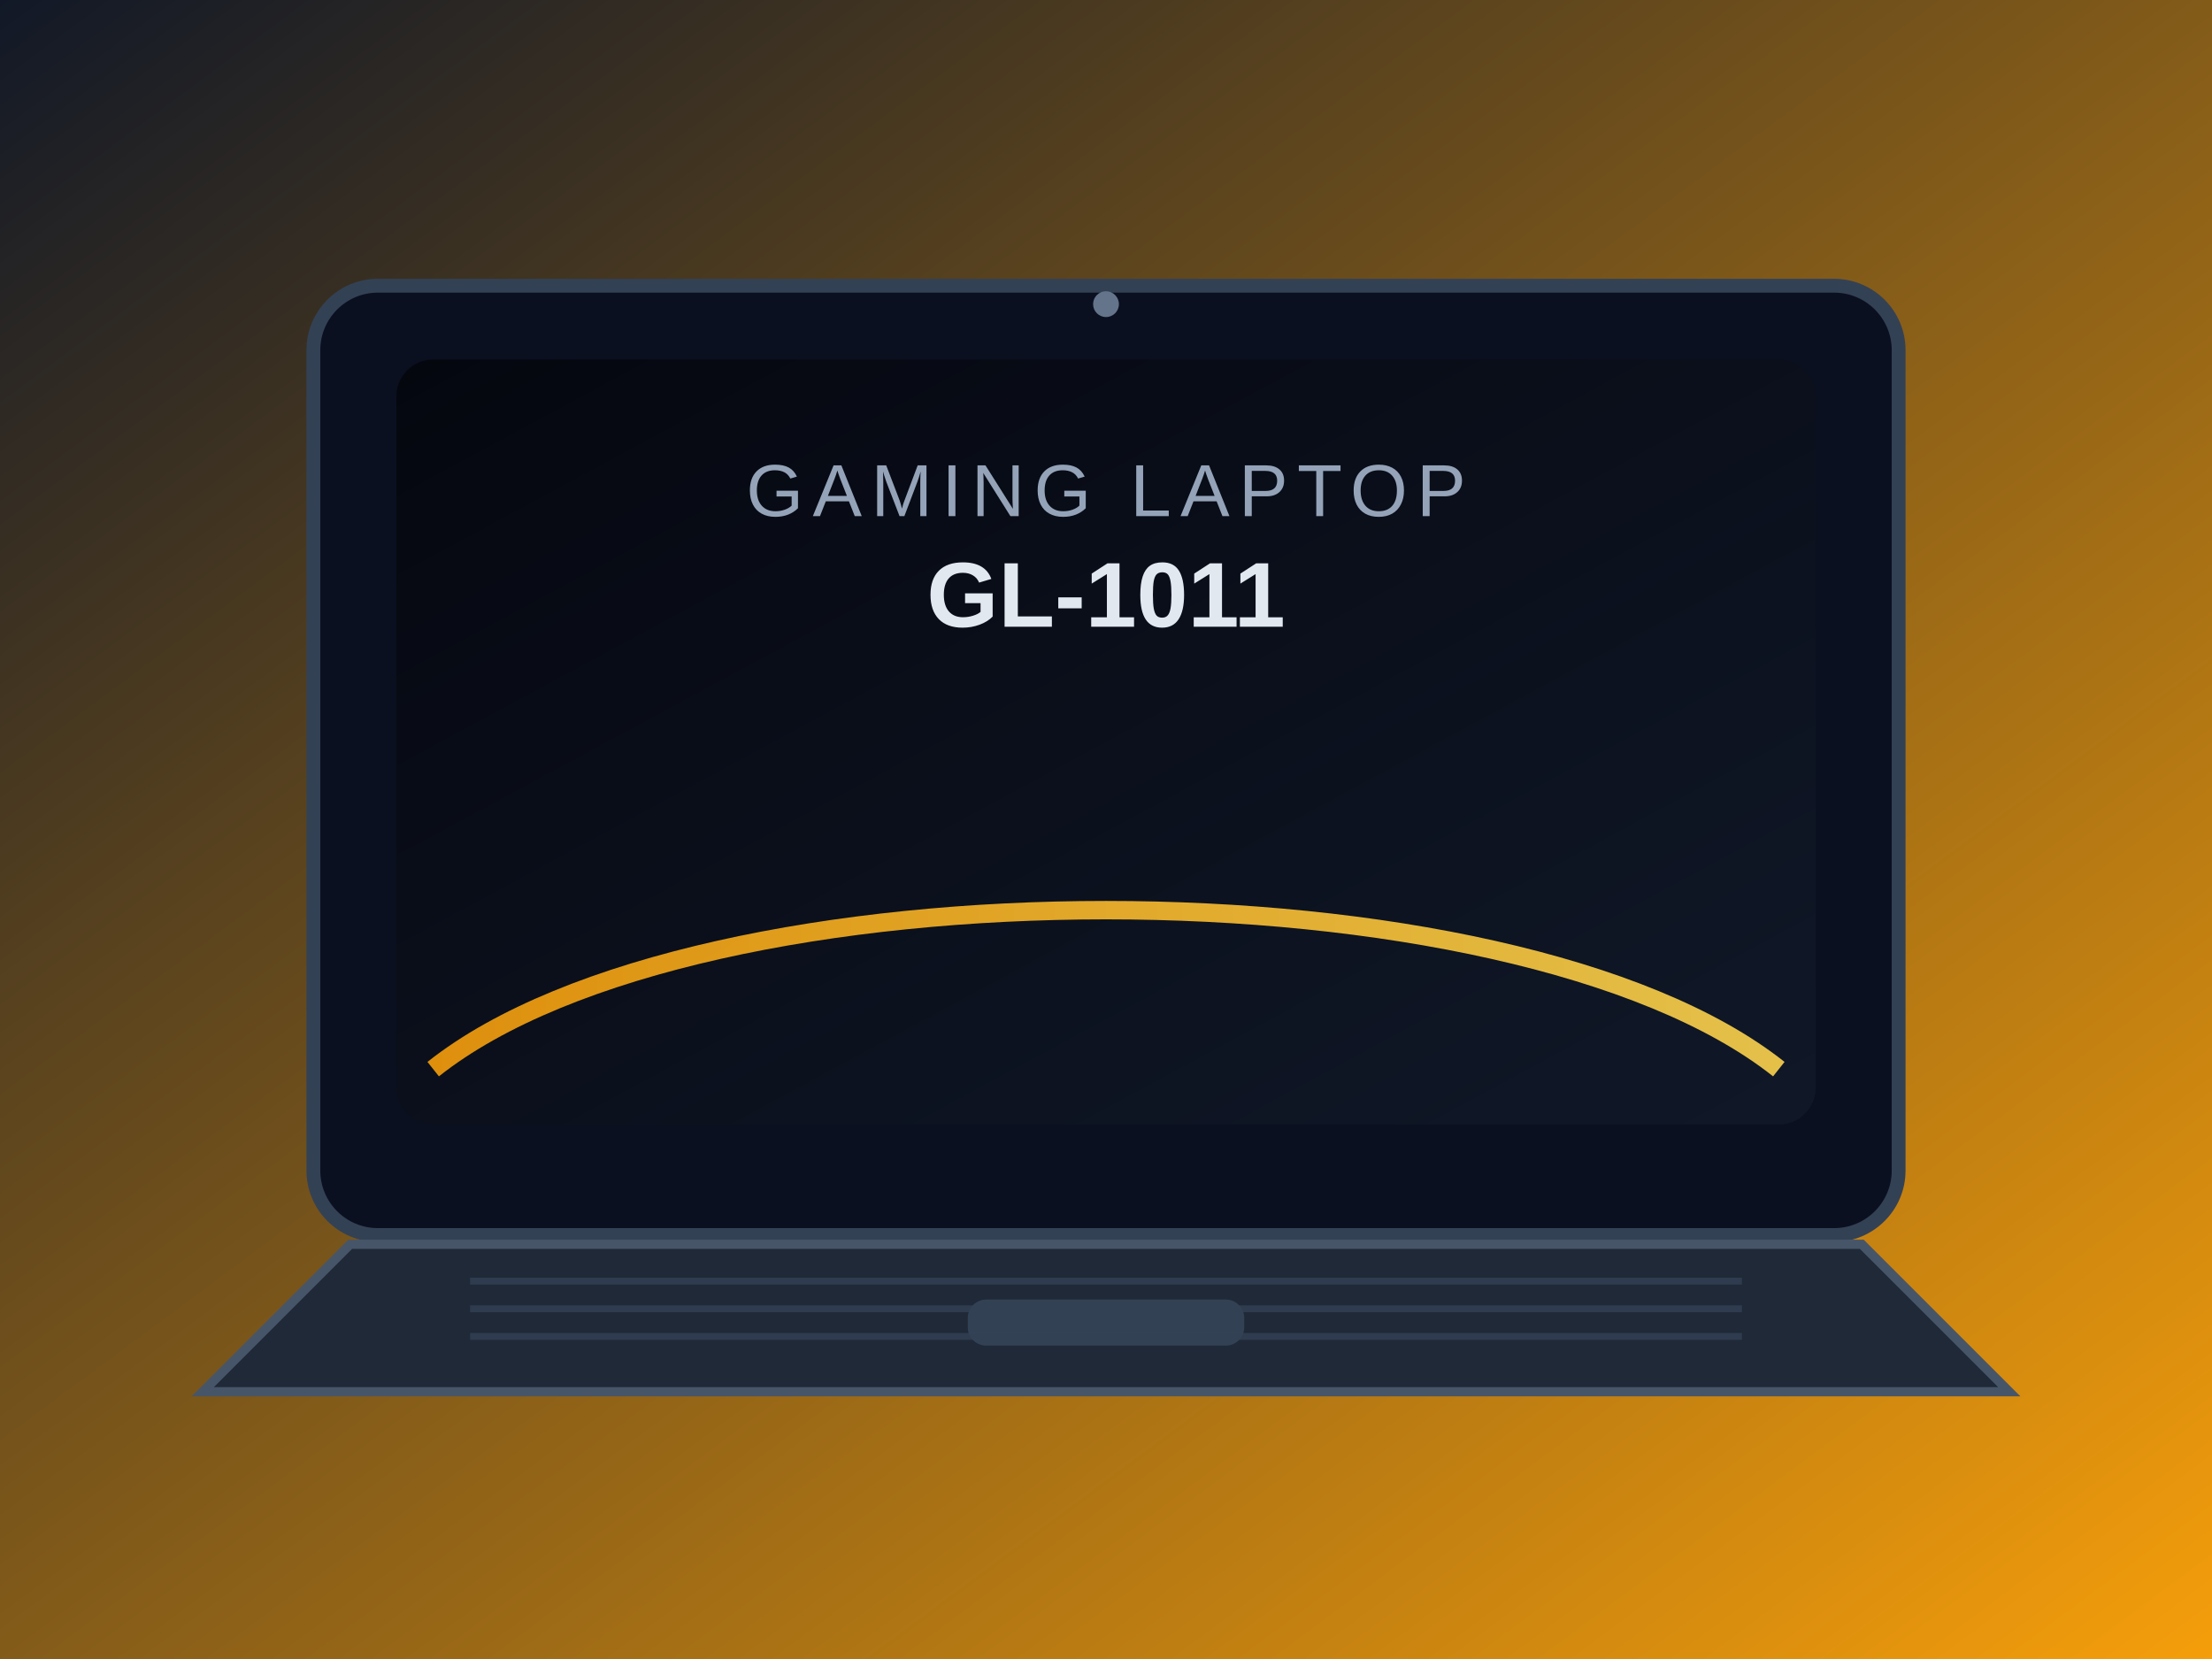
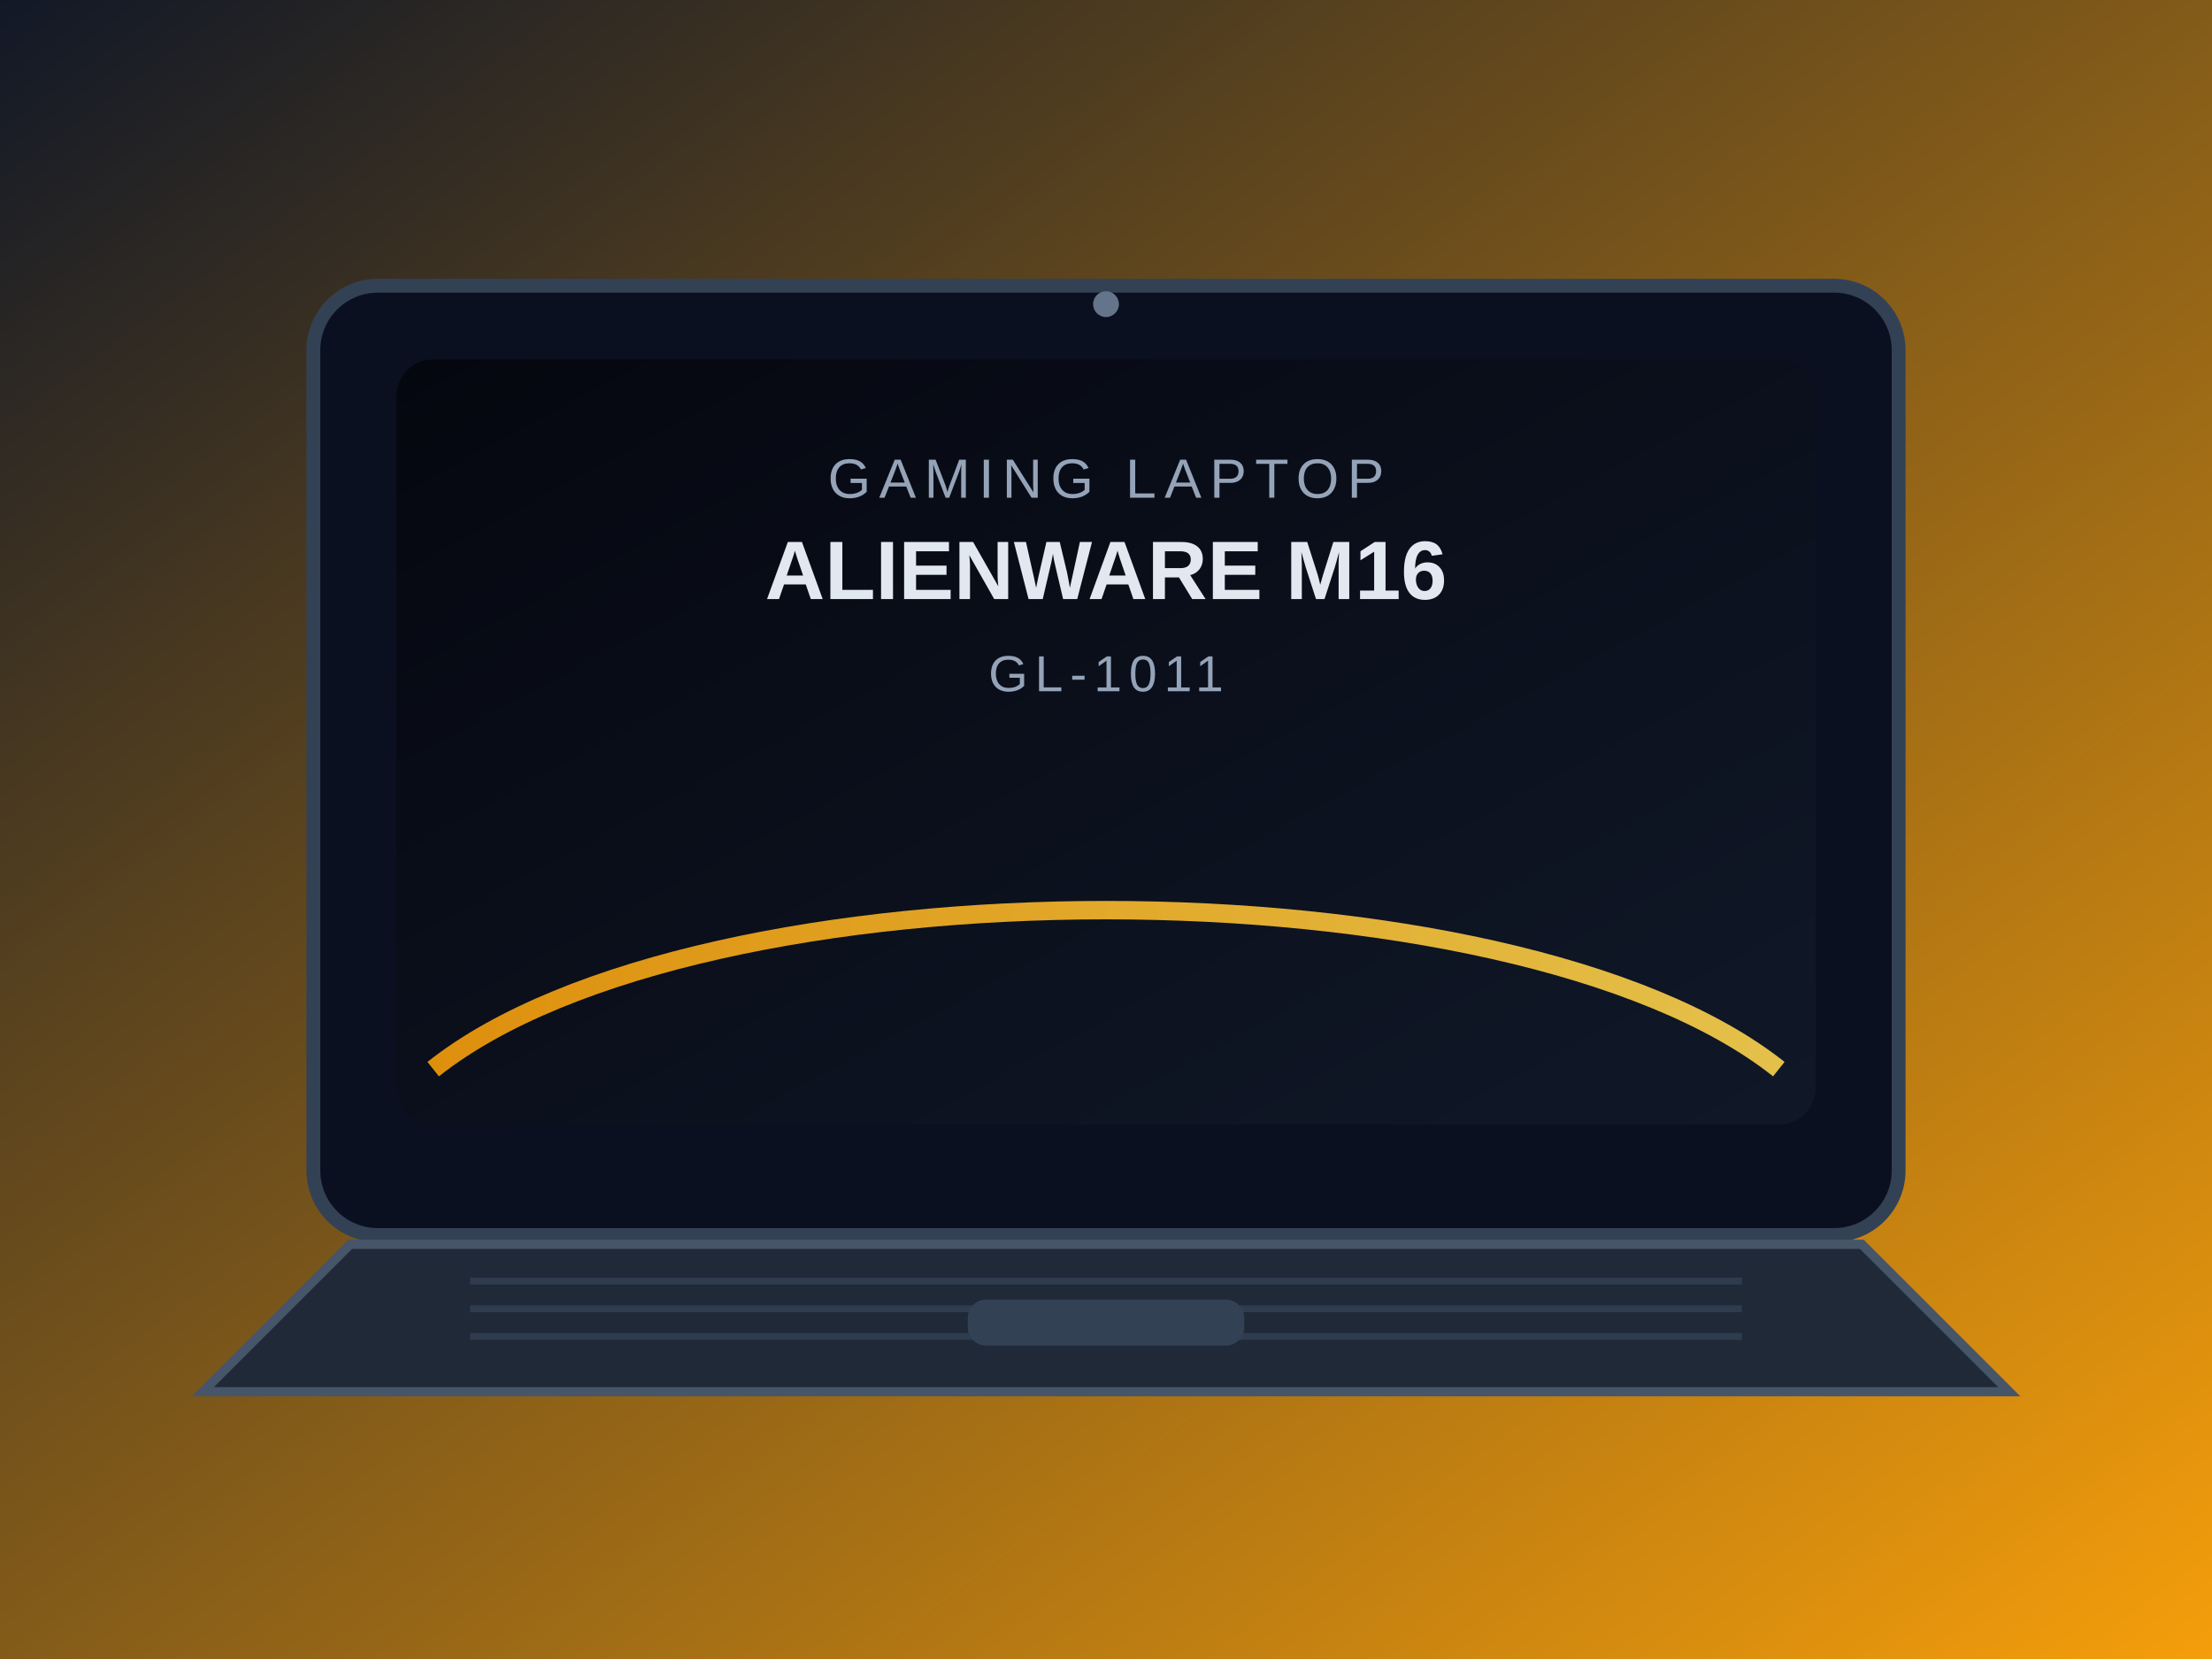
<svg xmlns="http://www.w3.org/2000/svg" width="480" height="360" viewBox="0 0 480 360" role="img" aria-labelledby="title desc">
  <defs>
    <linearGradient id="bg" x1="0" y1="0" x2="1" y2="1">
      <stop offset="0%" stop-color="#111827" />
      <stop offset="100%" stop-color="#f59e0b" />
    </linearGradient>
    <linearGradient id="screen" x1="0" y1="0" x2="1" y2="1">
      <stop offset="0%" stop-color="#05070f" />
      <stop offset="100%" stop-color="#101828" />
    </linearGradient>
    <linearGradient id="glow" x1="0" y1="0" x2="1" y2="0">
      <stop offset="0%" stop-color="#f59e0b" />
      <stop offset="100%" stop-color="#fcd34d" />
    </linearGradient>
  </defs>
  <rect x="0" y="0" width="480" height="360" fill="url(#bg)" />
  <rect x="68" y="62" width="344" height="206" rx="14" fill="#0b1020" stroke="#334155" stroke-width="3" />
  <rect x="86" y="78" width="308" height="166" rx="8" fill="url(#screen)" />
  <path d="M94 232 C152 186, 328 186, 386 232" fill="none" stroke="url(#glow)" stroke-width="4" opacity="0.9" />
  <path d="M76 270 L404 270 L436 302 L44 302 Z" fill="#1f2937" stroke="#475569" stroke-width="2" />
  <rect x="210" y="282" width="60" height="10" rx="4" fill="#334155" />
  <g stroke="#334155" stroke-width="1.5" opacity="0.8">
    <line x1="102" y1="278" x2="378" y2="278" />
    <line x1="102" y1="284" x2="378" y2="284" />
    <line x1="102" y1="290" x2="378" y2="290" />
  </g>
-   <text x="240" y="112" text-anchor="middle" fill="#94a3b8" font-family="Arial, Helvetica, sans-serif" font-size="16" letter-spacing="2">GAMING LAPTOP</text>
-   <text x="240" y="136" text-anchor="middle" fill="#e2e8f0" font-family="Arial, Helvetica, sans-serif" font-size="20" font-weight="700">GL-1011</text>
+   <text x="240" y="108" text-anchor="middle" fill="#94a3b8" font-family="Arial, Helvetica, sans-serif" font-size="12" letter-spacing="1.8">GAMING LAPTOP</text>
+   <text x="240" y="130" text-anchor="middle" fill="#e2e8f0" font-family="Arial, Helvetica, sans-serif" font-size="18" font-weight="700">ALIENWARE M16</text>
+   <text x="240" y="150" text-anchor="middle" fill="#94a3b8" font-family="Arial, Helvetica, sans-serif" font-size="11" letter-spacing="1.5">GL-1011</text>
  <circle cx="240" cy="66" r="2.8" fill="#64748b" />
</svg>
